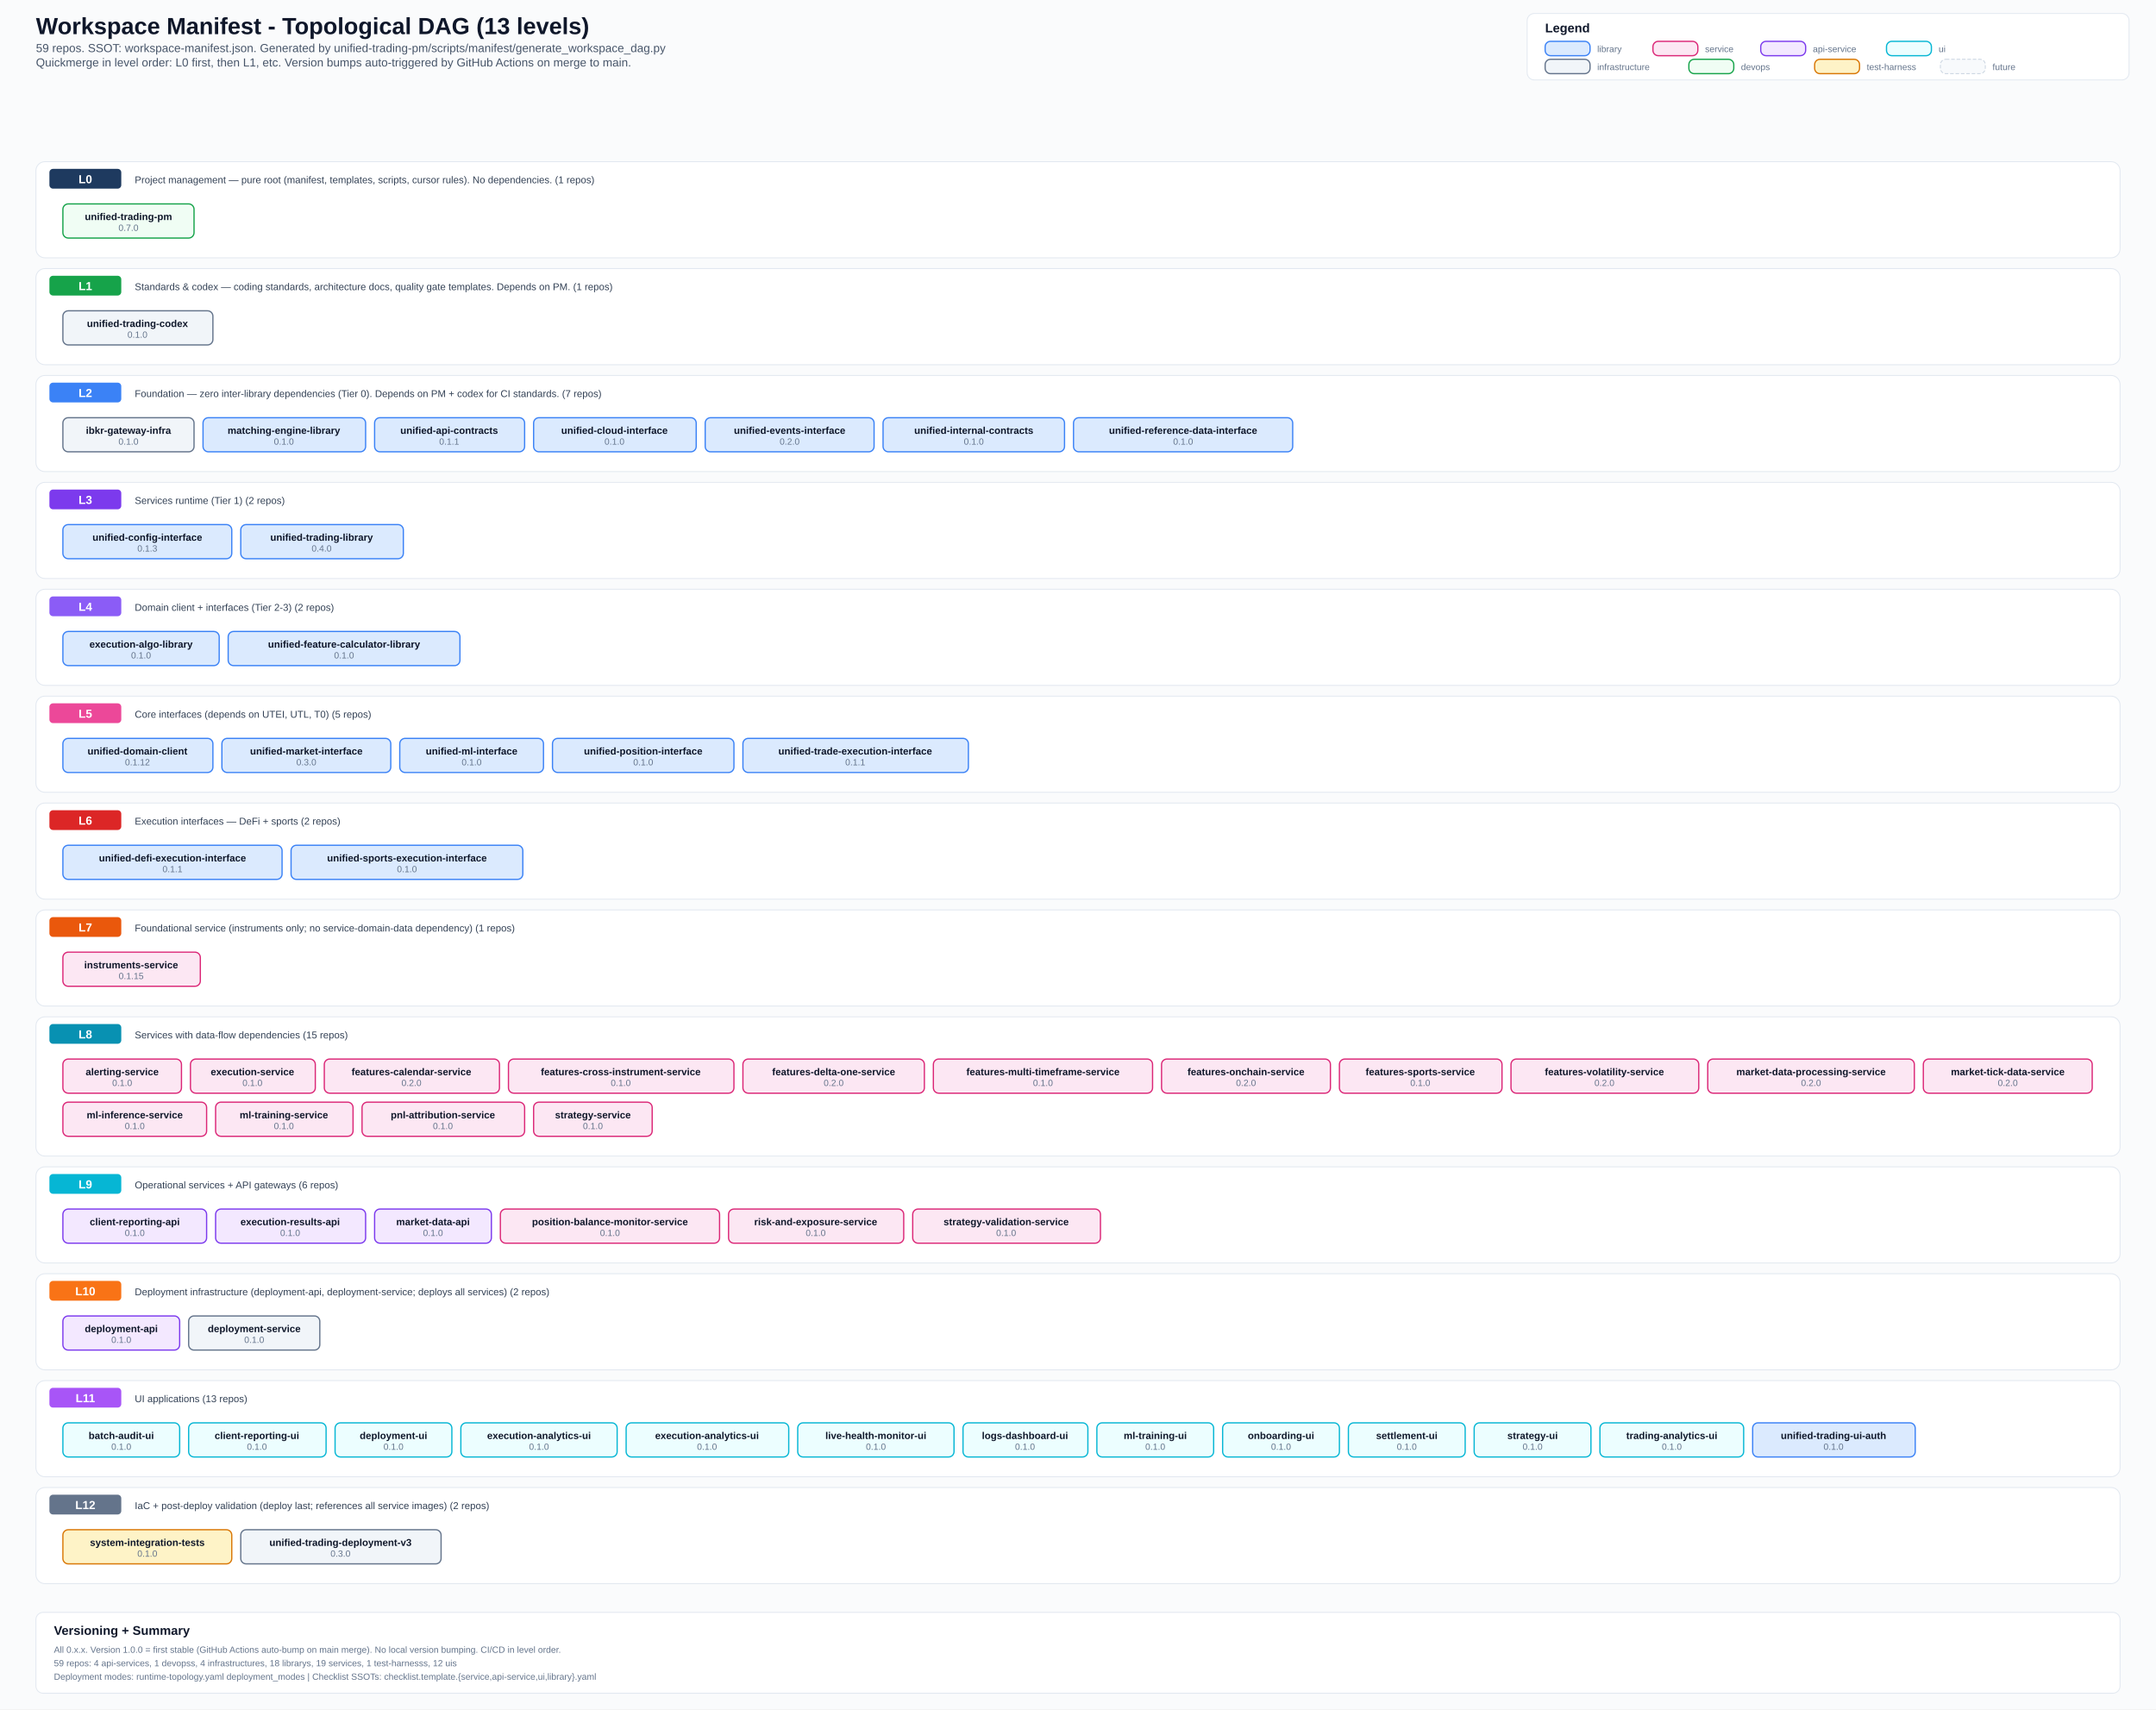
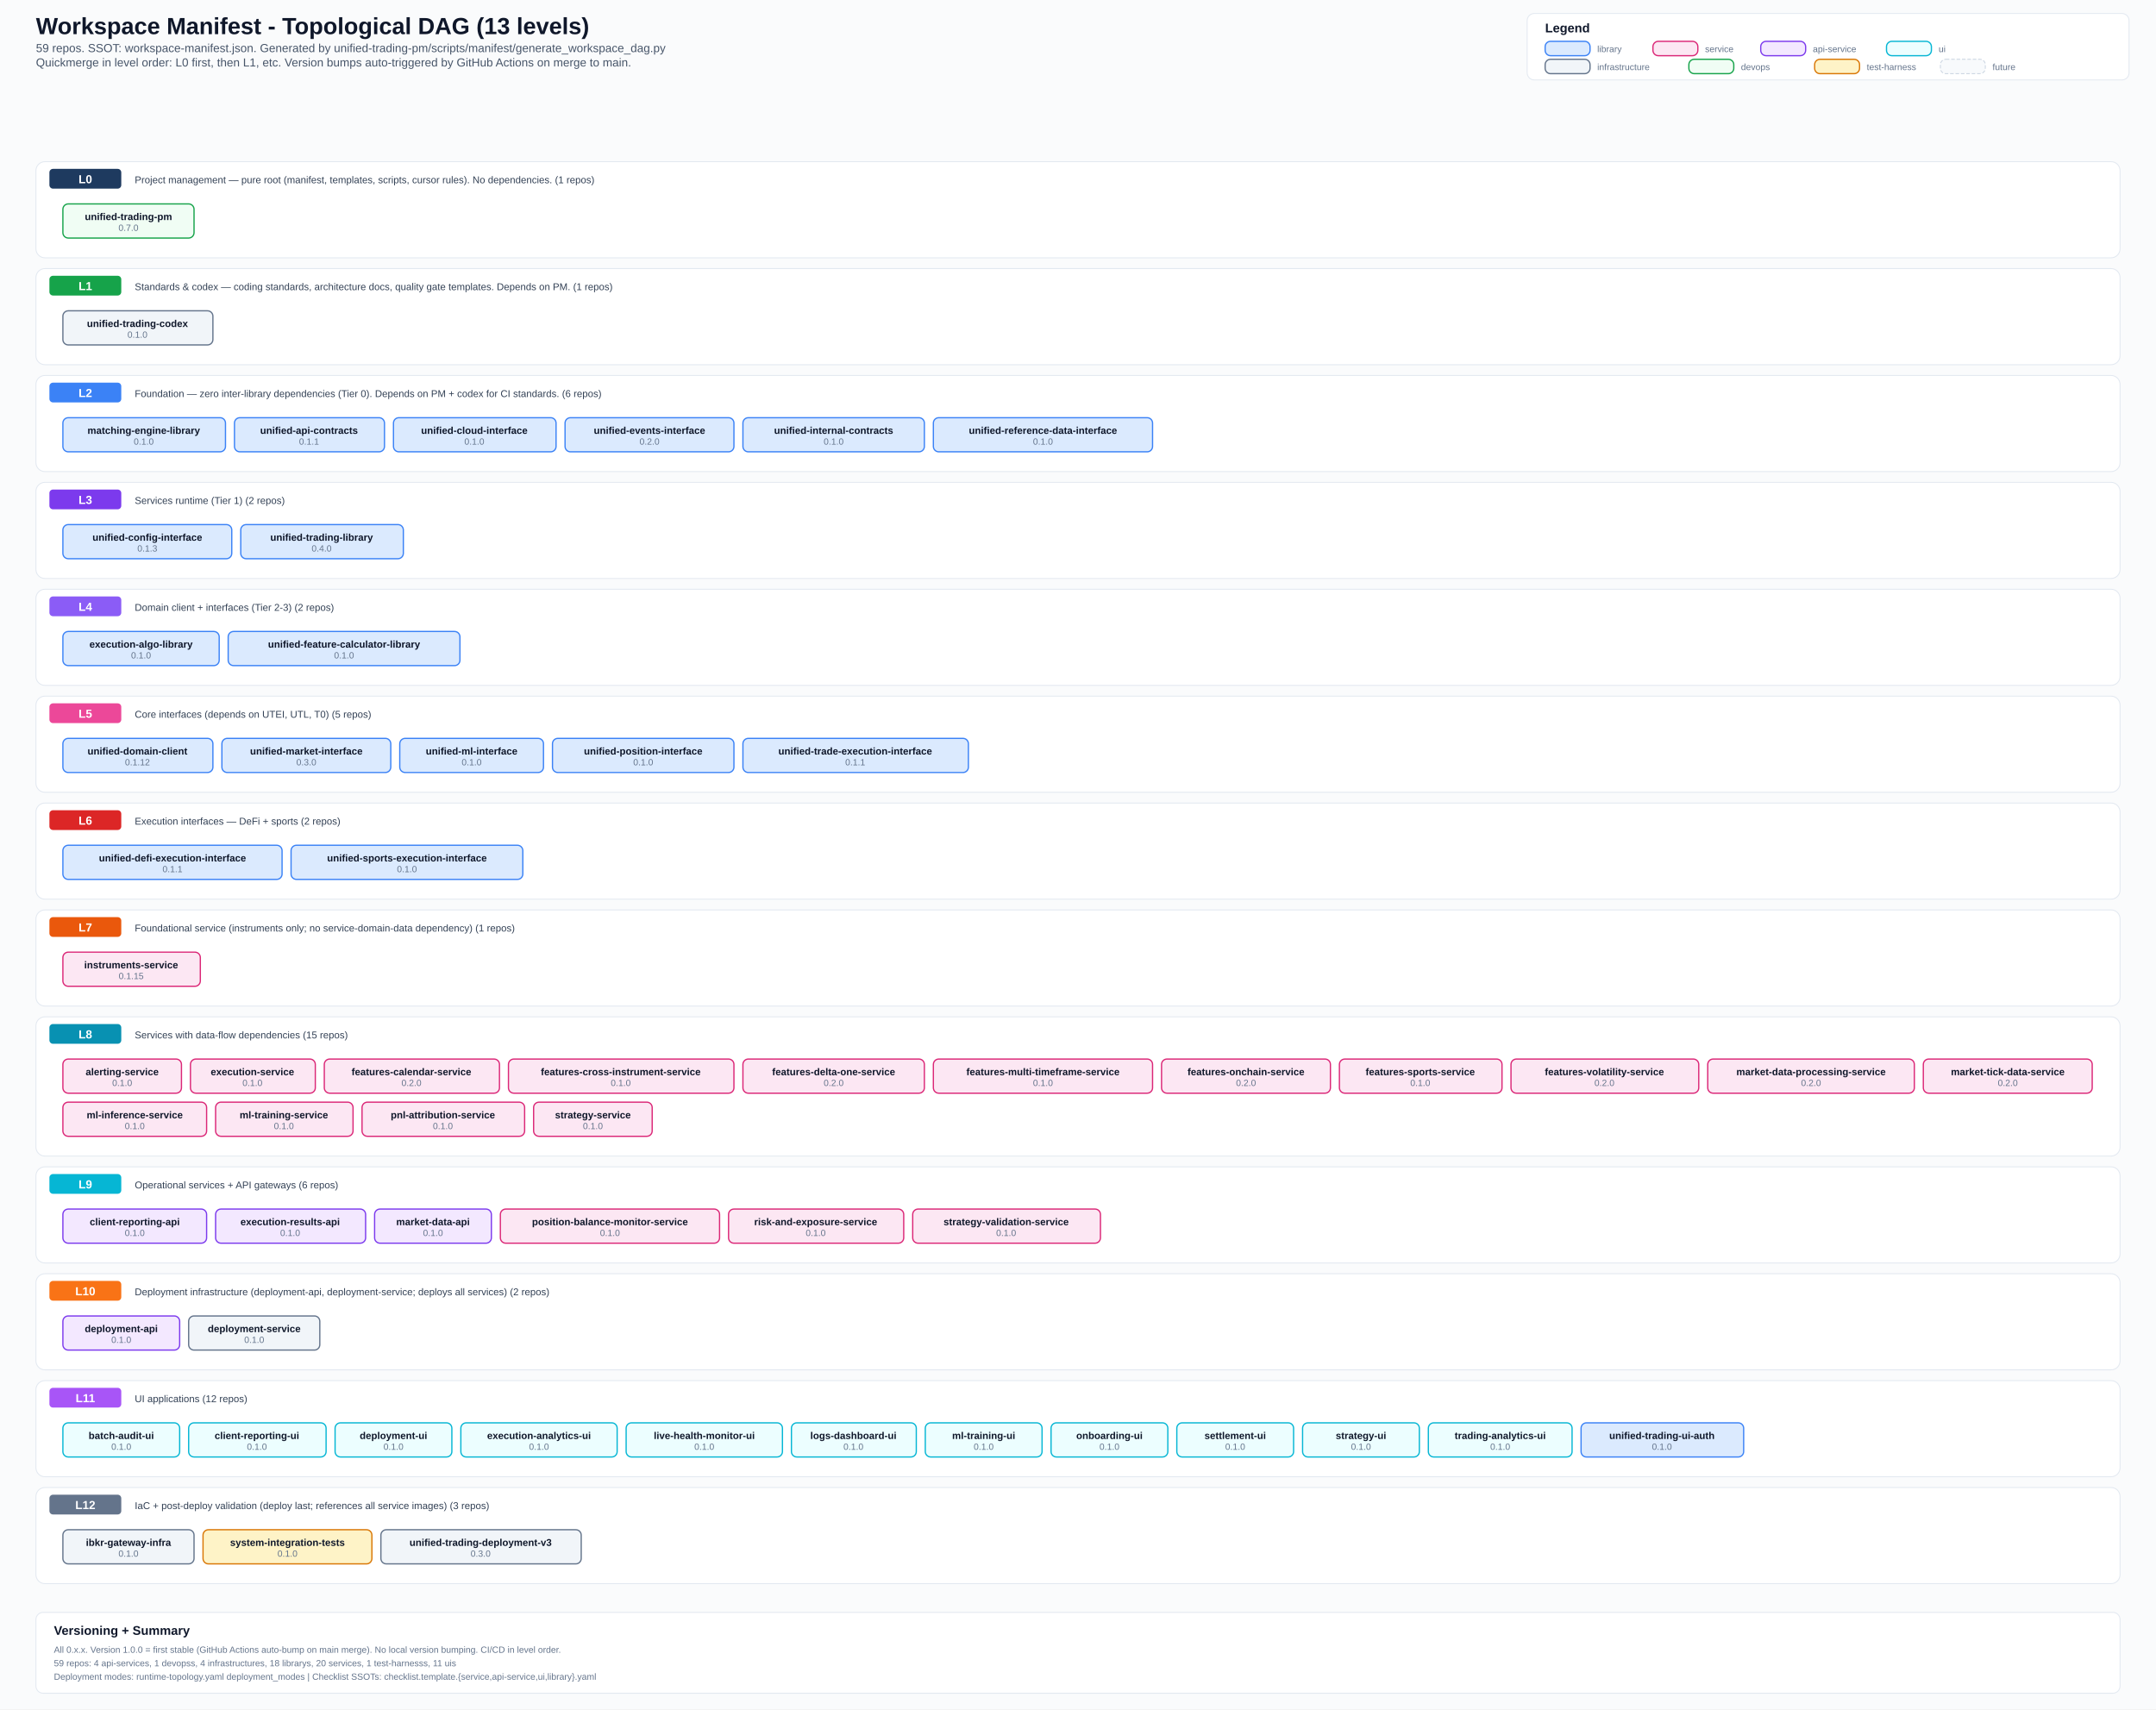
<svg xmlns="http://www.w3.org/2000/svg" width="2400" height="1903" viewBox="0 0 2400 1903">
  <defs>
    <style>
      .bg { fill: #fafbfc; }
      .title { font: 700 26px Arial, sans-serif; fill: #0f172a; }
      .subtitle { font: 500 13px Arial, sans-serif; fill: #475569; }
      .section { font: 700 14px Arial, sans-serif; fill: #0f172a; }
      .level-label { font: 700 13px Arial, sans-serif; fill: #ffffff; }
      .label { font: 600 11px Arial, sans-serif; fill: #0f172a; }
      .ver { font: 500 10px Arial, sans-serif; fill: #64748b; }
      .small { font: 500 10px Arial, sans-serif; fill: #64748b; }
      .desc { font: 500 11px Arial, sans-serif; fill: #334155; }
      .lib { fill: #dbeafe; stroke: #3b82f6; stroke-width: 1.4; rx: 6; }
      .svc { fill: #fce7f3; stroke: #db2777; stroke-width: 1.4; rx: 6; }
      .api { fill: #f3e8ff; stroke: #7c3aed; stroke-width: 1.4; rx: 6; }
      .ui-box { fill: #ecfeff; stroke: #06b6d4; stroke-width: 1.4; rx: 6; }
      .infra { fill: #f1f5f9; stroke: #64748b; stroke-width: 1.4; rx: 6; }
      .devops { fill: #f0fdf4; stroke: #16a34a; stroke-width: 1.4; rx: 6; }
      .test { fill: #fef3c7; stroke: #d97706; stroke-width: 1.4; rx: 6; }
      .future { fill: #f8fafc; stroke: #cbd5e1; stroke-width: 1; rx: 6; stroke-dasharray: 4 2; }
      .level-bg { fill: #ffffff; stroke: #e2e8f0; stroke-width: 1; rx: 10; }
      .level-badge { rx: 4; }
      .legend-box { fill: #ffffff; stroke: #e2e8f0; stroke-width: 1; rx: 8; }
  </style>
  </defs>
  <rect class="bg" x="0" y="0" width="2400" height="1903" />
  <text x="40" y="38" class="title">Workspace Manifest - Topological DAG (13 levels)</text>
  <text x="40" y="58" class="subtitle">59 repos. SSOT: workspace-manifest.json. Generated by unified-trading-pm/scripts/manifest/generate_workspace_dag.py</text>
  <text x="40" y="74" class="subtitle">Quickmerge in level order: L0 first, then L1, etc. Version bumps auto-triggered by GitHub Actions on merge to main.</text>
  <rect x="1700" y="15" width="670" height="74" class="legend-box" />
  <text x="1720" y="36" class="section">Legend</text>
  <rect x="1720" y="46" width="50" height="16" class="lib" />
  <text x="1778" y="58" class="small">library</text>
  <rect x="1840" y="46" width="50" height="16" class="svc" />
  <text x="1898" y="58" class="small">service</text>
  <rect x="1960" y="46" width="50" height="16" class="api" />
  <text x="2018" y="58" class="small">api-service</text>
  <rect x="2100" y="46" width="50" height="16" class="ui-box" />
  <text x="2158" y="58" class="small">ui</text>
  <rect x="1720" y="66" width="50" height="16" class="infra" />
  <text x="1778" y="78" class="small">infrastructure</text>
  <rect x="1880" y="66" width="50" height="16" class="devops" />
  <text x="1938" y="78" class="small">devops</text>
  <rect x="2020" y="66" width="50" height="16" class="test" />
  <text x="2078" y="78" class="small">test-harness</text>
  <rect x="2160" y="66" width="50" height="16" class="future" />
  <text x="2218" y="78" class="small">future</text>
  <rect x="40" y="180" width="2320" height="107" class="level-bg" />
  <rect x="55" y="188" width="80" height="22" fill="#1e3a5f" class="level-badge" />
  <text x="95" y="204" text-anchor="middle" class="level-label">L0</text>
  <text x="150" y="204" class="desc">Project management — pure root (manifest, templates, scripts, cursor rules). No dependencies. (1 repos)</text>
  <rect x="70" y="227" width="146" height="38" class="devops" />
  <text x="143" y="245" text-anchor="middle" class="label">unified-trading-pm</text>
  <text x="143" y="257" text-anchor="middle" class="ver">0.7.0</text>
  <rect x="40" y="299" width="2320" height="107" class="level-bg" />
  <rect x="55" y="307" width="80" height="22" fill="#16a34a" class="level-badge" />
  <text x="95" y="323" text-anchor="middle" class="level-label">L1</text>
  <text x="150" y="323" class="desc">Standards &amp; codex — coding standards, architecture docs, quality gate templates. Depends on PM. (1 repos)</text>
  <rect x="70" y="346" width="167" height="38" class="infra" />
  <text x="153" y="364" text-anchor="middle" class="label">unified-trading-codex</text>
  <text x="153" y="376" text-anchor="middle" class="ver">0.1.0</text>
  <rect x="40" y="418" width="2320" height="107" class="level-bg" />
  <rect x="55" y="426" width="80" height="22" fill="#3b82f6" class="level-badge" />
  <text x="95" y="442" text-anchor="middle" class="level-label">L2</text>
-   <text x="150" y="442" class="desc">Foundation — zero inter-library dependencies (Tier 0). Depends on PM + codex for CI standards. (7 repos)</text>
-   <rect x="70" y="465" width="146" height="38" class="infra" />
-   <text x="143" y="483" text-anchor="middle" class="label">ibkr-gateway-infra</text>
-   <text x="143" y="495" text-anchor="middle" class="ver">0.1.0</text>
-   <rect x="226" y="465" width="181" height="38" class="lib" />
-   <text x="316" y="483" text-anchor="middle" class="label">matching-engine-library</text>
-   <text x="316" y="495" text-anchor="middle" class="ver">0.1.0</text>
-   <rect x="417" y="465" width="167" height="38" class="lib" />
-   <text x="500" y="483" text-anchor="middle" class="label">unified-api-contracts</text>
-   <text x="500" y="495" text-anchor="middle" class="ver">0.1.1</text>
-   <rect x="594" y="465" width="181" height="38" class="lib" />
-   <text x="684" y="483" text-anchor="middle" class="label">unified-cloud-interface</text>
-   <text x="684" y="495" text-anchor="middle" class="ver">0.1.0</text>
-   <rect x="785" y="465" width="188" height="38" class="lib" />
-   <text x="879" y="483" text-anchor="middle" class="label">unified-events-interface</text>
-   <text x="879" y="495" text-anchor="middle" class="ver">0.2.0</text>
-   <rect x="983" y="465" width="202" height="38" class="lib" />
-   <text x="1084" y="483" text-anchor="middle" class="label">unified-internal-contracts</text>
-   <text x="1084" y="495" text-anchor="middle" class="ver">0.1.0</text>
-   <rect x="1195" y="465" width="244" height="38" class="lib" />
-   <text x="1317" y="483" text-anchor="middle" class="label">unified-reference-data-interface</text>
-   <text x="1317" y="495" text-anchor="middle" class="ver">0.1.0</text>
+   <text x="150" y="442" class="desc">Foundation — zero inter-library dependencies (Tier 0). Depends on PM + codex for CI standards. (6 repos)</text>
+   <rect x="70" y="465" width="181" height="38" class="lib" />
+   <text x="160" y="483" text-anchor="middle" class="label">matching-engine-library</text>
+   <text x="160" y="495" text-anchor="middle" class="ver">0.1.0</text>
+   <rect x="261" y="465" width="167" height="38" class="lib" />
+   <text x="344" y="483" text-anchor="middle" class="label">unified-api-contracts</text>
+   <text x="344" y="495" text-anchor="middle" class="ver">0.1.1</text>
+   <rect x="438" y="465" width="181" height="38" class="lib" />
+   <text x="528" y="483" text-anchor="middle" class="label">unified-cloud-interface</text>
+   <text x="528" y="495" text-anchor="middle" class="ver">0.1.0</text>
+   <rect x="629" y="465" width="188" height="38" class="lib" />
+   <text x="723" y="483" text-anchor="middle" class="label">unified-events-interface</text>
+   <text x="723" y="495" text-anchor="middle" class="ver">0.2.0</text>
+   <rect x="827" y="465" width="202" height="38" class="lib" />
+   <text x="928" y="483" text-anchor="middle" class="label">unified-internal-contracts</text>
+   <text x="928" y="495" text-anchor="middle" class="ver">0.1.0</text>
+   <rect x="1039" y="465" width="244" height="38" class="lib" />
+   <text x="1161" y="483" text-anchor="middle" class="label">unified-reference-data-interface</text>
+   <text x="1161" y="495" text-anchor="middle" class="ver">0.1.0</text>
  <rect x="40" y="537" width="2320" height="107" class="level-bg" />
  <rect x="55" y="545" width="80" height="22" fill="#7c3aed" class="level-badge" />
  <text x="95" y="561" text-anchor="middle" class="level-label">L3</text>
  <text x="150" y="561" class="desc">Services runtime (Tier 1) (2 repos)</text>
  <rect x="70" y="584" width="188" height="38" class="lib" />
  <text x="164" y="602" text-anchor="middle" class="label">unified-config-interface</text>
  <text x="164" y="614" text-anchor="middle" class="ver">0.1.3</text>
  <rect x="268" y="584" width="181" height="38" class="lib" />
  <text x="358" y="602" text-anchor="middle" class="label">unified-trading-library</text>
  <text x="358" y="614" text-anchor="middle" class="ver">0.4.0</text>
  <rect x="40" y="656" width="2320" height="107" class="level-bg" />
  <rect x="55" y="664" width="80" height="22" fill="#8b5cf6" class="level-badge" />
  <text x="95" y="680" text-anchor="middle" class="level-label">L4</text>
  <text x="150" y="680" class="desc">Domain client + interfaces (Tier 2-3) (2 repos)</text>
  <rect x="70" y="703" width="174" height="38" class="lib" />
  <text x="157" y="721" text-anchor="middle" class="label">execution-algo-library</text>
  <text x="157" y="733" text-anchor="middle" class="ver">0.1.0</text>
  <rect x="254" y="703" width="258" height="38" class="lib" />
  <text x="383" y="721" text-anchor="middle" class="label">unified-feature-calculator-library</text>
  <text x="383" y="733" text-anchor="middle" class="ver">0.1.0</text>
  <rect x="40" y="775" width="2320" height="107" class="level-bg" />
  <rect x="55" y="783" width="80" height="22" fill="#ec4899" class="level-badge" />
  <text x="95" y="799" text-anchor="middle" class="level-label">L5</text>
  <text x="150" y="799" class="desc">Core interfaces (depends on UTEI, UTL, T0) (5 repos)</text>
  <rect x="70" y="822" width="167" height="38" class="lib" />
  <text x="153" y="840" text-anchor="middle" class="label">unified-domain-client</text>
  <text x="153" y="852" text-anchor="middle" class="ver">0.1.12</text>
  <rect x="247" y="822" width="188" height="38" class="lib" />
  <text x="341" y="840" text-anchor="middle" class="label">unified-market-interface</text>
  <text x="341" y="852" text-anchor="middle" class="ver">0.3.0</text>
  <rect x="445" y="822" width="160" height="38" class="lib" />
  <text x="525" y="840" text-anchor="middle" class="label">unified-ml-interface</text>
  <text x="525" y="852" text-anchor="middle" class="ver">0.1.0</text>
  <rect x="615" y="822" width="202" height="38" class="lib" />
  <text x="716" y="840" text-anchor="middle" class="label">unified-position-interface</text>
  <text x="716" y="852" text-anchor="middle" class="ver">0.1.0</text>
  <rect x="827" y="822" width="251" height="38" class="lib" />
  <text x="952" y="840" text-anchor="middle" class="label">unified-trade-execution-interface</text>
  <text x="952" y="852" text-anchor="middle" class="ver">0.1.1</text>
  <rect x="40" y="894" width="2320" height="107" class="level-bg" />
  <rect x="55" y="902" width="80" height="22" fill="#dc2626" class="level-badge" />
  <text x="95" y="918" text-anchor="middle" class="level-label">L6</text>
  <text x="150" y="918" class="desc">Execution interfaces — DeFi + sports (2 repos)</text>
  <rect x="70" y="941" width="244" height="38" class="lib" />
  <text x="192" y="959" text-anchor="middle" class="label">unified-defi-execution-interface</text>
  <text x="192" y="971" text-anchor="middle" class="ver">0.1.1</text>
  <rect x="324" y="941" width="258" height="38" class="lib" />
  <text x="453" y="959" text-anchor="middle" class="label">unified-sports-execution-interface</text>
  <text x="453" y="971" text-anchor="middle" class="ver">0.1.0</text>
  <rect x="40" y="1013" width="2320" height="107" class="level-bg" />
  <rect x="55" y="1021" width="80" height="22" fill="#ea580c" class="level-badge" />
  <text x="95" y="1037" text-anchor="middle" class="level-label">L7</text>
  <text x="150" y="1037" class="desc">Foundational service (instruments only; no service-domain-data dependency) (1 repos)</text>
  <rect x="70" y="1060" width="153" height="38" class="svc" />
  <text x="146" y="1078" text-anchor="middle" class="label">instruments-service</text>
  <text x="146" y="1090" text-anchor="middle" class="ver">0.1.15</text>
  <rect x="40" y="1132" width="2320" height="155" class="level-bg" />
  <rect x="55" y="1140" width="80" height="22" fill="#0891b2" class="level-badge" />
  <text x="95" y="1156" text-anchor="middle" class="level-label">L8</text>
  <text x="150" y="1156" class="desc">Services with data-flow dependencies (15 repos)</text>
  <rect x="70" y="1179" width="132" height="38" class="svc" />
  <text x="136" y="1197" text-anchor="middle" class="label">alerting-service</text>
  <text x="136" y="1209" text-anchor="middle" class="ver">0.1.0</text>
  <rect x="212" y="1179" width="139" height="38" class="svc" />
  <text x="281" y="1197" text-anchor="middle" class="label">execution-service</text>
  <text x="281" y="1209" text-anchor="middle" class="ver">0.1.0</text>
  <rect x="361" y="1179" width="195" height="38" class="svc" />
  <text x="458" y="1197" text-anchor="middle" class="label">features-calendar-service</text>
  <text x="458" y="1209" text-anchor="middle" class="ver">0.2.0</text>
  <rect x="566" y="1179" width="251" height="38" class="svc" />
  <text x="691" y="1197" text-anchor="middle" class="label">features-cross-instrument-service</text>
  <text x="691" y="1209" text-anchor="middle" class="ver">0.1.0</text>
  <rect x="827" y="1179" width="202" height="38" class="svc" />
  <text x="928" y="1197" text-anchor="middle" class="label">features-delta-one-service</text>
  <text x="928" y="1209" text-anchor="middle" class="ver">0.2.0</text>
  <rect x="1039" y="1179" width="244" height="38" class="svc" />
  <text x="1161" y="1197" text-anchor="middle" class="label">features-multi-timeframe-service</text>
  <text x="1161" y="1209" text-anchor="middle" class="ver">0.1.0</text>
  <rect x="1293" y="1179" width="188" height="38" class="svc" />
  <text x="1387" y="1197" text-anchor="middle" class="label">features-onchain-service</text>
  <text x="1387" y="1209" text-anchor="middle" class="ver">0.2.0</text>
  <rect x="1491" y="1179" width="181" height="38" class="svc" />
  <text x="1581" y="1197" text-anchor="middle" class="label">features-sports-service</text>
  <text x="1581" y="1209" text-anchor="middle" class="ver">0.1.0</text>
  <rect x="1682" y="1179" width="209" height="38" class="svc" />
  <text x="1786" y="1197" text-anchor="middle" class="label">features-volatility-service</text>
  <text x="1786" y="1209" text-anchor="middle" class="ver">0.2.0</text>
  <rect x="1901" y="1179" width="230" height="38" class="svc" />
  <text x="2016" y="1197" text-anchor="middle" class="label">market-data-processing-service</text>
  <text x="2016" y="1209" text-anchor="middle" class="ver">0.2.0</text>
  <rect x="2141" y="1179" width="188" height="38" class="svc" />
  <text x="2235" y="1197" text-anchor="middle" class="label">market-tick-data-service</text>
  <text x="2235" y="1209" text-anchor="middle" class="ver">0.2.0</text>
  <rect x="70" y="1227" width="160" height="38" class="svc" />
  <text x="150" y="1245" text-anchor="middle" class="label">ml-inference-service</text>
  <text x="150" y="1257" text-anchor="middle" class="ver">0.1.0</text>
  <rect x="240" y="1227" width="153" height="38" class="svc" />
  <text x="316" y="1245" text-anchor="middle" class="label">ml-training-service</text>
  <text x="316" y="1257" text-anchor="middle" class="ver">0.1.0</text>
  <rect x="403" y="1227" width="181" height="38" class="svc" />
  <text x="493" y="1245" text-anchor="middle" class="label">pnl-attribution-service</text>
  <text x="493" y="1257" text-anchor="middle" class="ver">0.1.0</text>
  <rect x="594" y="1227" width="132" height="38" class="svc" />
  <text x="660" y="1245" text-anchor="middle" class="label">strategy-service</text>
  <text x="660" y="1257" text-anchor="middle" class="ver">0.1.0</text>
  <rect x="40" y="1299" width="2320" height="107" class="level-bg" />
  <rect x="55" y="1307" width="80" height="22" fill="#06b6d4" class="level-badge" />
  <text x="95" y="1323" text-anchor="middle" class="level-label">L9</text>
  <text x="150" y="1323" class="desc">Operational services + API gateways (6 repos)</text>
  <rect x="70" y="1346" width="160" height="38" class="api" />
  <text x="150" y="1364" text-anchor="middle" class="label">client-reporting-api</text>
  <text x="150" y="1376" text-anchor="middle" class="ver">0.1.0</text>
  <rect x="240" y="1346" width="167" height="38" class="api" />
  <text x="323" y="1364" text-anchor="middle" class="label">execution-results-api</text>
  <text x="323" y="1376" text-anchor="middle" class="ver">0.1.0</text>
  <rect x="417" y="1346" width="130" height="38" class="api" />
  <text x="482" y="1364" text-anchor="middle" class="label">market-data-api</text>
  <text x="482" y="1376" text-anchor="middle" class="ver">0.1.0</text>
  <rect x="557" y="1346" width="244" height="38" class="svc" />
  <text x="679" y="1364" text-anchor="middle" class="label">position-balance-monitor-service</text>
  <text x="679" y="1376" text-anchor="middle" class="ver">0.1.0</text>
  <rect x="811" y="1346" width="195" height="38" class="svc" />
  <text x="908" y="1364" text-anchor="middle" class="label">risk-and-exposure-service</text>
  <text x="908" y="1376" text-anchor="middle" class="ver">0.1.0</text>
  <rect x="1016" y="1346" width="209" height="38" class="svc" />
  <text x="1120" y="1364" text-anchor="middle" class="label">strategy-validation-service</text>
  <text x="1120" y="1376" text-anchor="middle" class="ver">0.1.0</text>
  <rect x="40" y="1418" width="2320" height="107" class="level-bg" />
  <rect x="55" y="1426" width="80" height="22" fill="#f97316" class="level-badge" />
  <text x="95" y="1442" text-anchor="middle" class="level-label">L10</text>
  <text x="150" y="1442" class="desc">Deployment infrastructure (deployment-api, deployment-service; deploys all services) (2 repos)</text>
  <rect x="70" y="1465" width="130" height="38" class="api" />
  <text x="135" y="1483" text-anchor="middle" class="label">deployment-api</text>
  <text x="135" y="1495" text-anchor="middle" class="ver">0.1.0</text>
  <rect x="210" y="1465" width="146" height="38" class="infra" />
  <text x="283" y="1483" text-anchor="middle" class="label">deployment-service</text>
  <text x="283" y="1495" text-anchor="middle" class="ver">0.1.0</text>
  <rect x="40" y="1537" width="2320" height="107" class="level-bg" />
  <rect x="55" y="1545" width="80" height="22" fill="#a855f7" class="level-badge" />
  <text x="95" y="1561" text-anchor="middle" class="level-label">L11</text>
-   <text x="150" y="1561" class="desc">UI applications (13 repos)</text>
+   <text x="150" y="1561" class="desc">UI applications (12 repos)</text>
  <rect x="70" y="1584" width="130" height="38" class="ui-box" />
  <text x="135" y="1602" text-anchor="middle" class="label">batch-audit-ui</text>
  <text x="135" y="1614" text-anchor="middle" class="ver">0.1.0</text>
  <rect x="210" y="1584" width="153" height="38" class="ui-box" />
  <text x="286" y="1602" text-anchor="middle" class="label">client-reporting-ui</text>
  <text x="286" y="1614" text-anchor="middle" class="ver">0.1.0</text>
  <rect x="373" y="1584" width="130" height="38" class="ui-box" />
  <text x="438" y="1602" text-anchor="middle" class="label">deployment-ui</text>
  <text x="438" y="1614" text-anchor="middle" class="ver">0.1.0</text>
  <rect x="513" y="1584" width="174" height="38" class="ui-box" />
  <text x="600" y="1602" text-anchor="middle" class="label">execution-analytics-ui</text>
  <text x="600" y="1614" text-anchor="middle" class="ver">0.1.0</text>
-   <rect x="697" y="1584" width="181" height="38" class="ui-box" />
-   <text x="787" y="1602" text-anchor="middle" class="label">execution-analytics-ui</text>
-   <text x="787" y="1614" text-anchor="middle" class="ver">0.1.0</text>
-   <rect x="888" y="1584" width="174" height="38" class="ui-box" />
-   <text x="975" y="1602" text-anchor="middle" class="label">live-health-monitor-ui</text>
-   <text x="975" y="1614" text-anchor="middle" class="ver">0.1.0</text>
-   <rect x="1072" y="1584" width="139" height="38" class="ui-box" />
-   <text x="1141" y="1602" text-anchor="middle" class="label">logs-dashboard-ui</text>
-   <text x="1141" y="1614" text-anchor="middle" class="ver">0.1.0</text>
-   <rect x="1221" y="1584" width="130" height="38" class="ui-box" />
-   <text x="1286" y="1602" text-anchor="middle" class="label">ml-training-ui</text>
-   <text x="1286" y="1614" text-anchor="middle" class="ver">0.1.0</text>
-   <rect x="1361" y="1584" width="130" height="38" class="ui-box" />
-   <text x="1426" y="1602" text-anchor="middle" class="label">onboarding-ui</text>
-   <text x="1426" y="1614" text-anchor="middle" class="ver">0.1.0</text>
-   <rect x="1501" y="1584" width="130" height="38" class="ui-box" />
-   <text x="1566" y="1602" text-anchor="middle" class="label">settlement-ui</text>
-   <text x="1566" y="1614" text-anchor="middle" class="ver">0.1.0</text>
-   <rect x="1641" y="1584" width="130" height="38" class="ui-box" />
-   <text x="1706" y="1602" text-anchor="middle" class="label">strategy-ui</text>
-   <text x="1706" y="1614" text-anchor="middle" class="ver">0.1.0</text>
-   <rect x="1781" y="1584" width="160" height="38" class="ui-box" />
-   <text x="1861" y="1602" text-anchor="middle" class="label">trading-analytics-ui</text>
-   <text x="1861" y="1614" text-anchor="middle" class="ver">0.1.0</text>
-   <rect x="1951" y="1584" width="181" height="38" class="lib" />
-   <text x="2041" y="1602" text-anchor="middle" class="label">unified-trading-ui-auth</text>
-   <text x="2041" y="1614" text-anchor="middle" class="ver">0.1.0</text>
+   <rect x="697" y="1584" width="174" height="38" class="ui-box" />
+   <text x="784" y="1602" text-anchor="middle" class="label">live-health-monitor-ui</text>
+   <text x="784" y="1614" text-anchor="middle" class="ver">0.1.0</text>
+   <rect x="881" y="1584" width="139" height="38" class="ui-box" />
+   <text x="950" y="1602" text-anchor="middle" class="label">logs-dashboard-ui</text>
+   <text x="950" y="1614" text-anchor="middle" class="ver">0.1.0</text>
+   <rect x="1030" y="1584" width="130" height="38" class="ui-box" />
+   <text x="1095" y="1602" text-anchor="middle" class="label">ml-training-ui</text>
+   <text x="1095" y="1614" text-anchor="middle" class="ver">0.1.0</text>
+   <rect x="1170" y="1584" width="130" height="38" class="ui-box" />
+   <text x="1235" y="1602" text-anchor="middle" class="label">onboarding-ui</text>
+   <text x="1235" y="1614" text-anchor="middle" class="ver">0.1.0</text>
+   <rect x="1310" y="1584" width="130" height="38" class="ui-box" />
+   <text x="1375" y="1602" text-anchor="middle" class="label">settlement-ui</text>
+   <text x="1375" y="1614" text-anchor="middle" class="ver">0.1.0</text>
+   <rect x="1450" y="1584" width="130" height="38" class="ui-box" />
+   <text x="1515" y="1602" text-anchor="middle" class="label">strategy-ui</text>
+   <text x="1515" y="1614" text-anchor="middle" class="ver">0.1.0</text>
+   <rect x="1590" y="1584" width="160" height="38" class="ui-box" />
+   <text x="1670" y="1602" text-anchor="middle" class="label">trading-analytics-ui</text>
+   <text x="1670" y="1614" text-anchor="middle" class="ver">0.1.0</text>
+   <rect x="1760" y="1584" width="181" height="38" class="lib" />
+   <text x="1850" y="1602" text-anchor="middle" class="label">unified-trading-ui-auth</text>
+   <text x="1850" y="1614" text-anchor="middle" class="ver">0.1.0</text>
  <rect x="40" y="1656" width="2320" height="107" class="level-bg" />
  <rect x="55" y="1664" width="80" height="22" fill="#64748b" class="level-badge" />
  <text x="95" y="1680" text-anchor="middle" class="level-label">L12</text>
-   <text x="150" y="1680" class="desc">IaC + post-deploy validation (deploy last; references all service images) (2 repos)</text>
-   <rect x="70" y="1703" width="188" height="38" class="test" />
-   <text x="164" y="1721" text-anchor="middle" class="label">system-integration-tests</text>
-   <text x="164" y="1733" text-anchor="middle" class="ver">0.1.0</text>
-   <rect x="268" y="1703" width="223" height="38" class="infra" />
-   <text x="379" y="1721" text-anchor="middle" class="label">unified-trading-deployment-v3</text>
-   <text x="379" y="1733" text-anchor="middle" class="ver">0.3.0</text>
+   <text x="150" y="1680" class="desc">IaC + post-deploy validation (deploy last; references all service images) (3 repos)</text>
+   <rect x="70" y="1703" width="146" height="38" class="infra" />
+   <text x="143" y="1721" text-anchor="middle" class="label">ibkr-gateway-infra</text>
+   <text x="143" y="1733" text-anchor="middle" class="ver">0.1.0</text>
+   <rect x="226" y="1703" width="188" height="38" class="test" />
+   <text x="320" y="1721" text-anchor="middle" class="label">system-integration-tests</text>
+   <text x="320" y="1733" text-anchor="middle" class="ver">0.1.0</text>
+   <rect x="424" y="1703" width="223" height="38" class="infra" />
+   <text x="535" y="1721" text-anchor="middle" class="label">unified-trading-deployment-v3</text>
+   <text x="535" y="1733" text-anchor="middle" class="ver">0.3.0</text>
  <rect x="40" y="1795" width="2320" height="90" fill="#ffffff" stroke="#e2e8f0" stroke-width="1" rx="8" />
  <text x="60" y="1820" class="section">Versioning + Summary</text>
  <text x="60" y="1840" class="small">All 0.x.x. Version 1.0.0 = first stable (GitHub Actions auto-bump on main merge). No local version bumping. CI/CD in level order.</text>
-   <text x="60" y="1855" class="small">59 repos: 4 api-services, 1 devopss, 4 infrastructures, 18 librarys, 19 services, 1 test-harnesss, 12 uis</text>
+   <text x="60" y="1855" class="small">59 repos: 4 api-services, 1 devopss, 4 infrastructures, 18 librarys, 20 services, 1 test-harnesss, 11 uis</text>
  <text x="60" y="1870" class="small">Deployment modes: runtime-topology.yaml deployment_modes | Checklist SSOTs: checklist.template.{service,api-service,ui,library}.yaml</text>
</svg>
